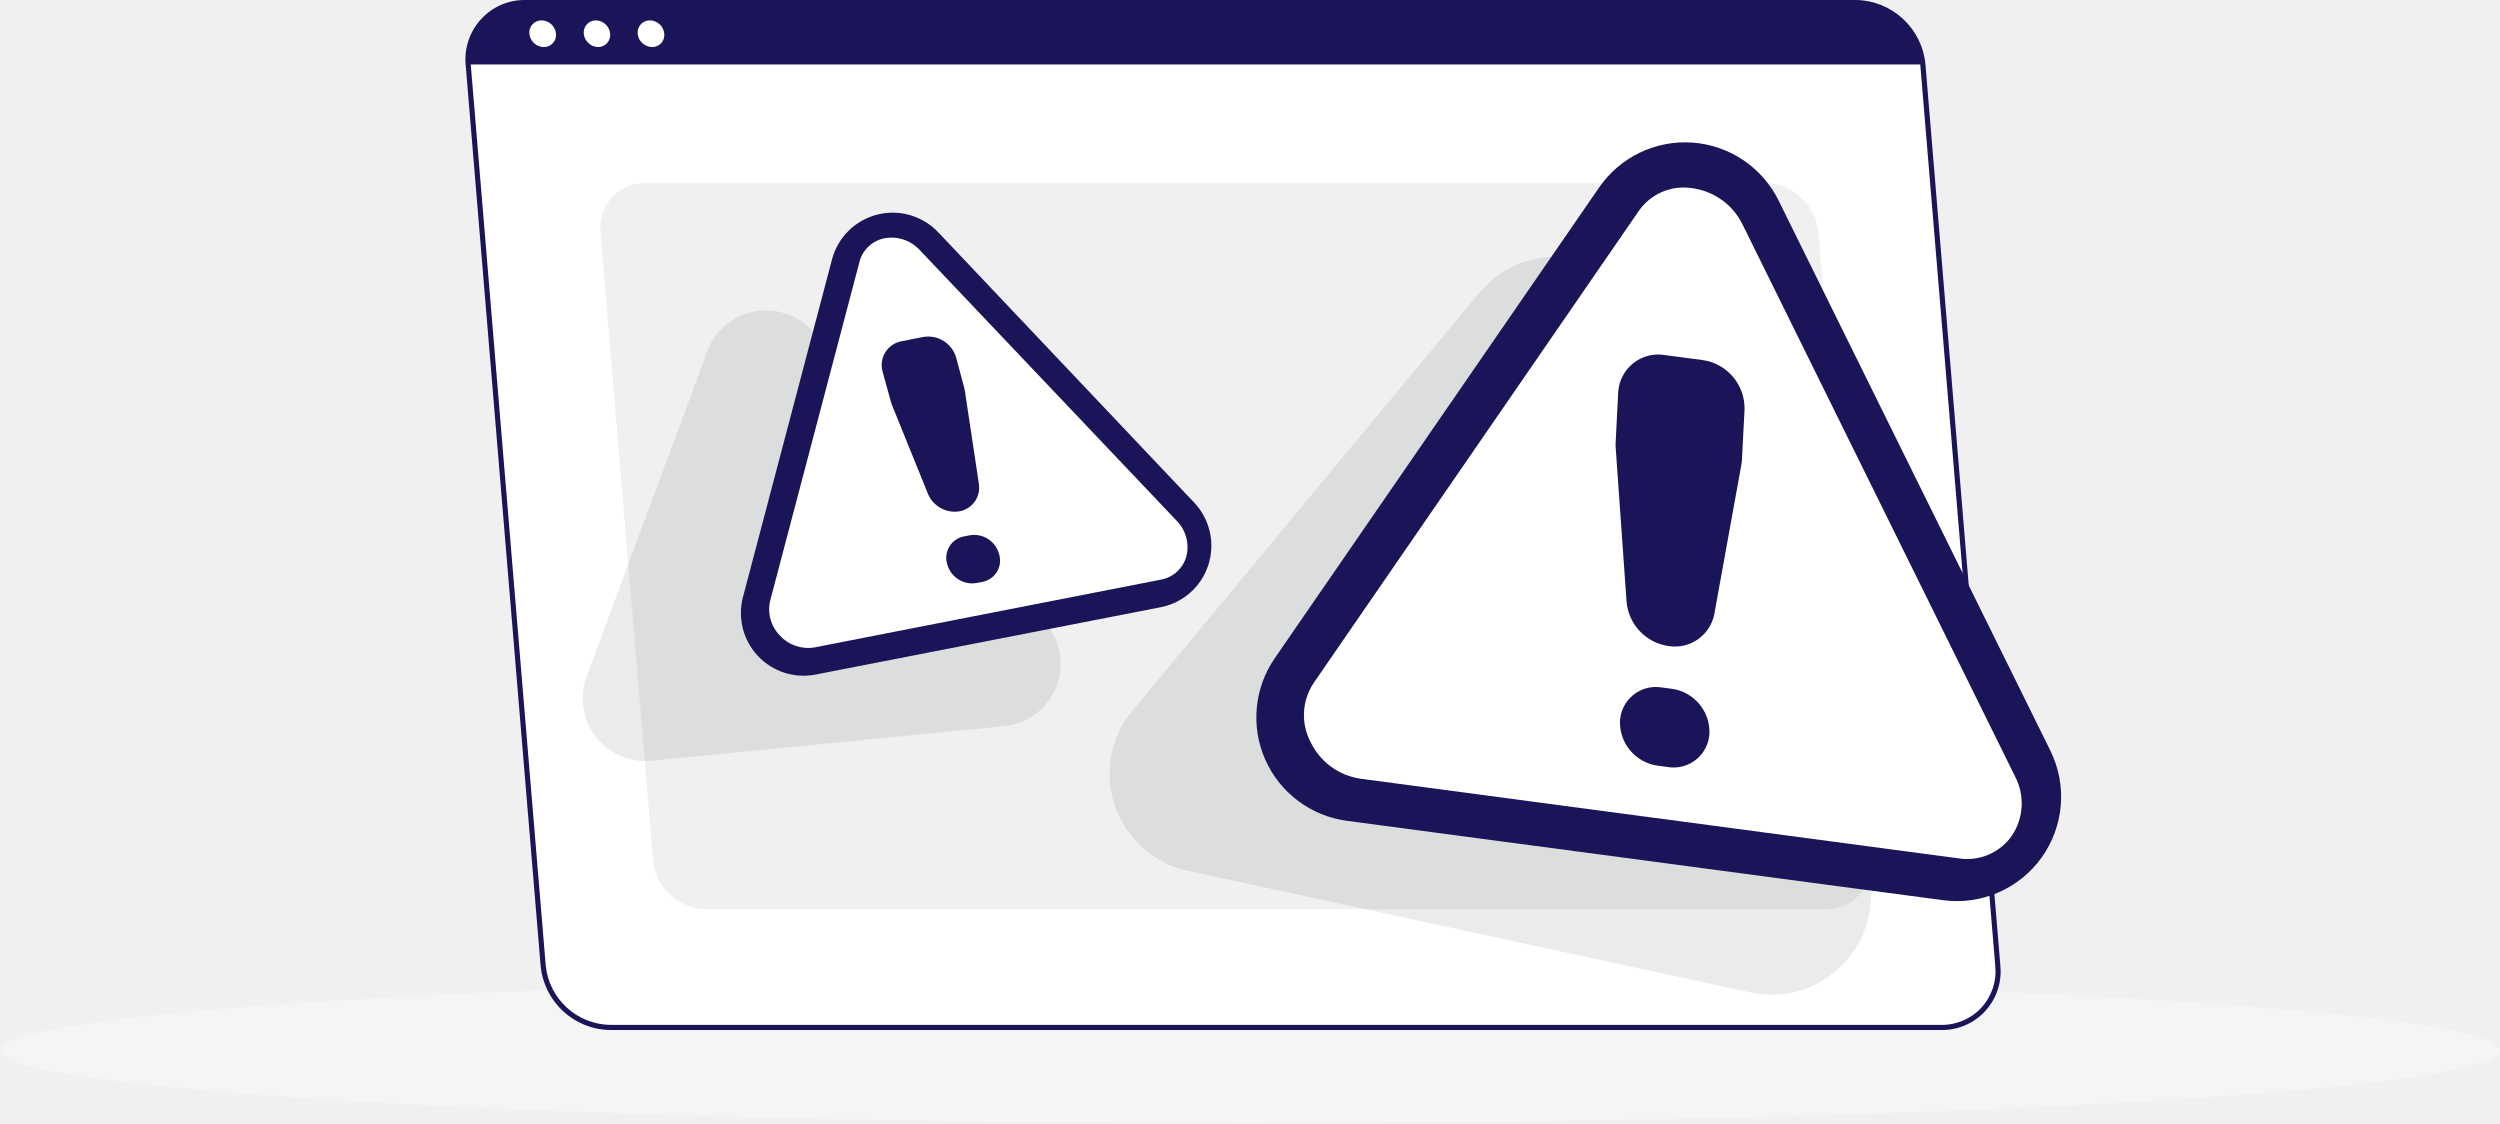
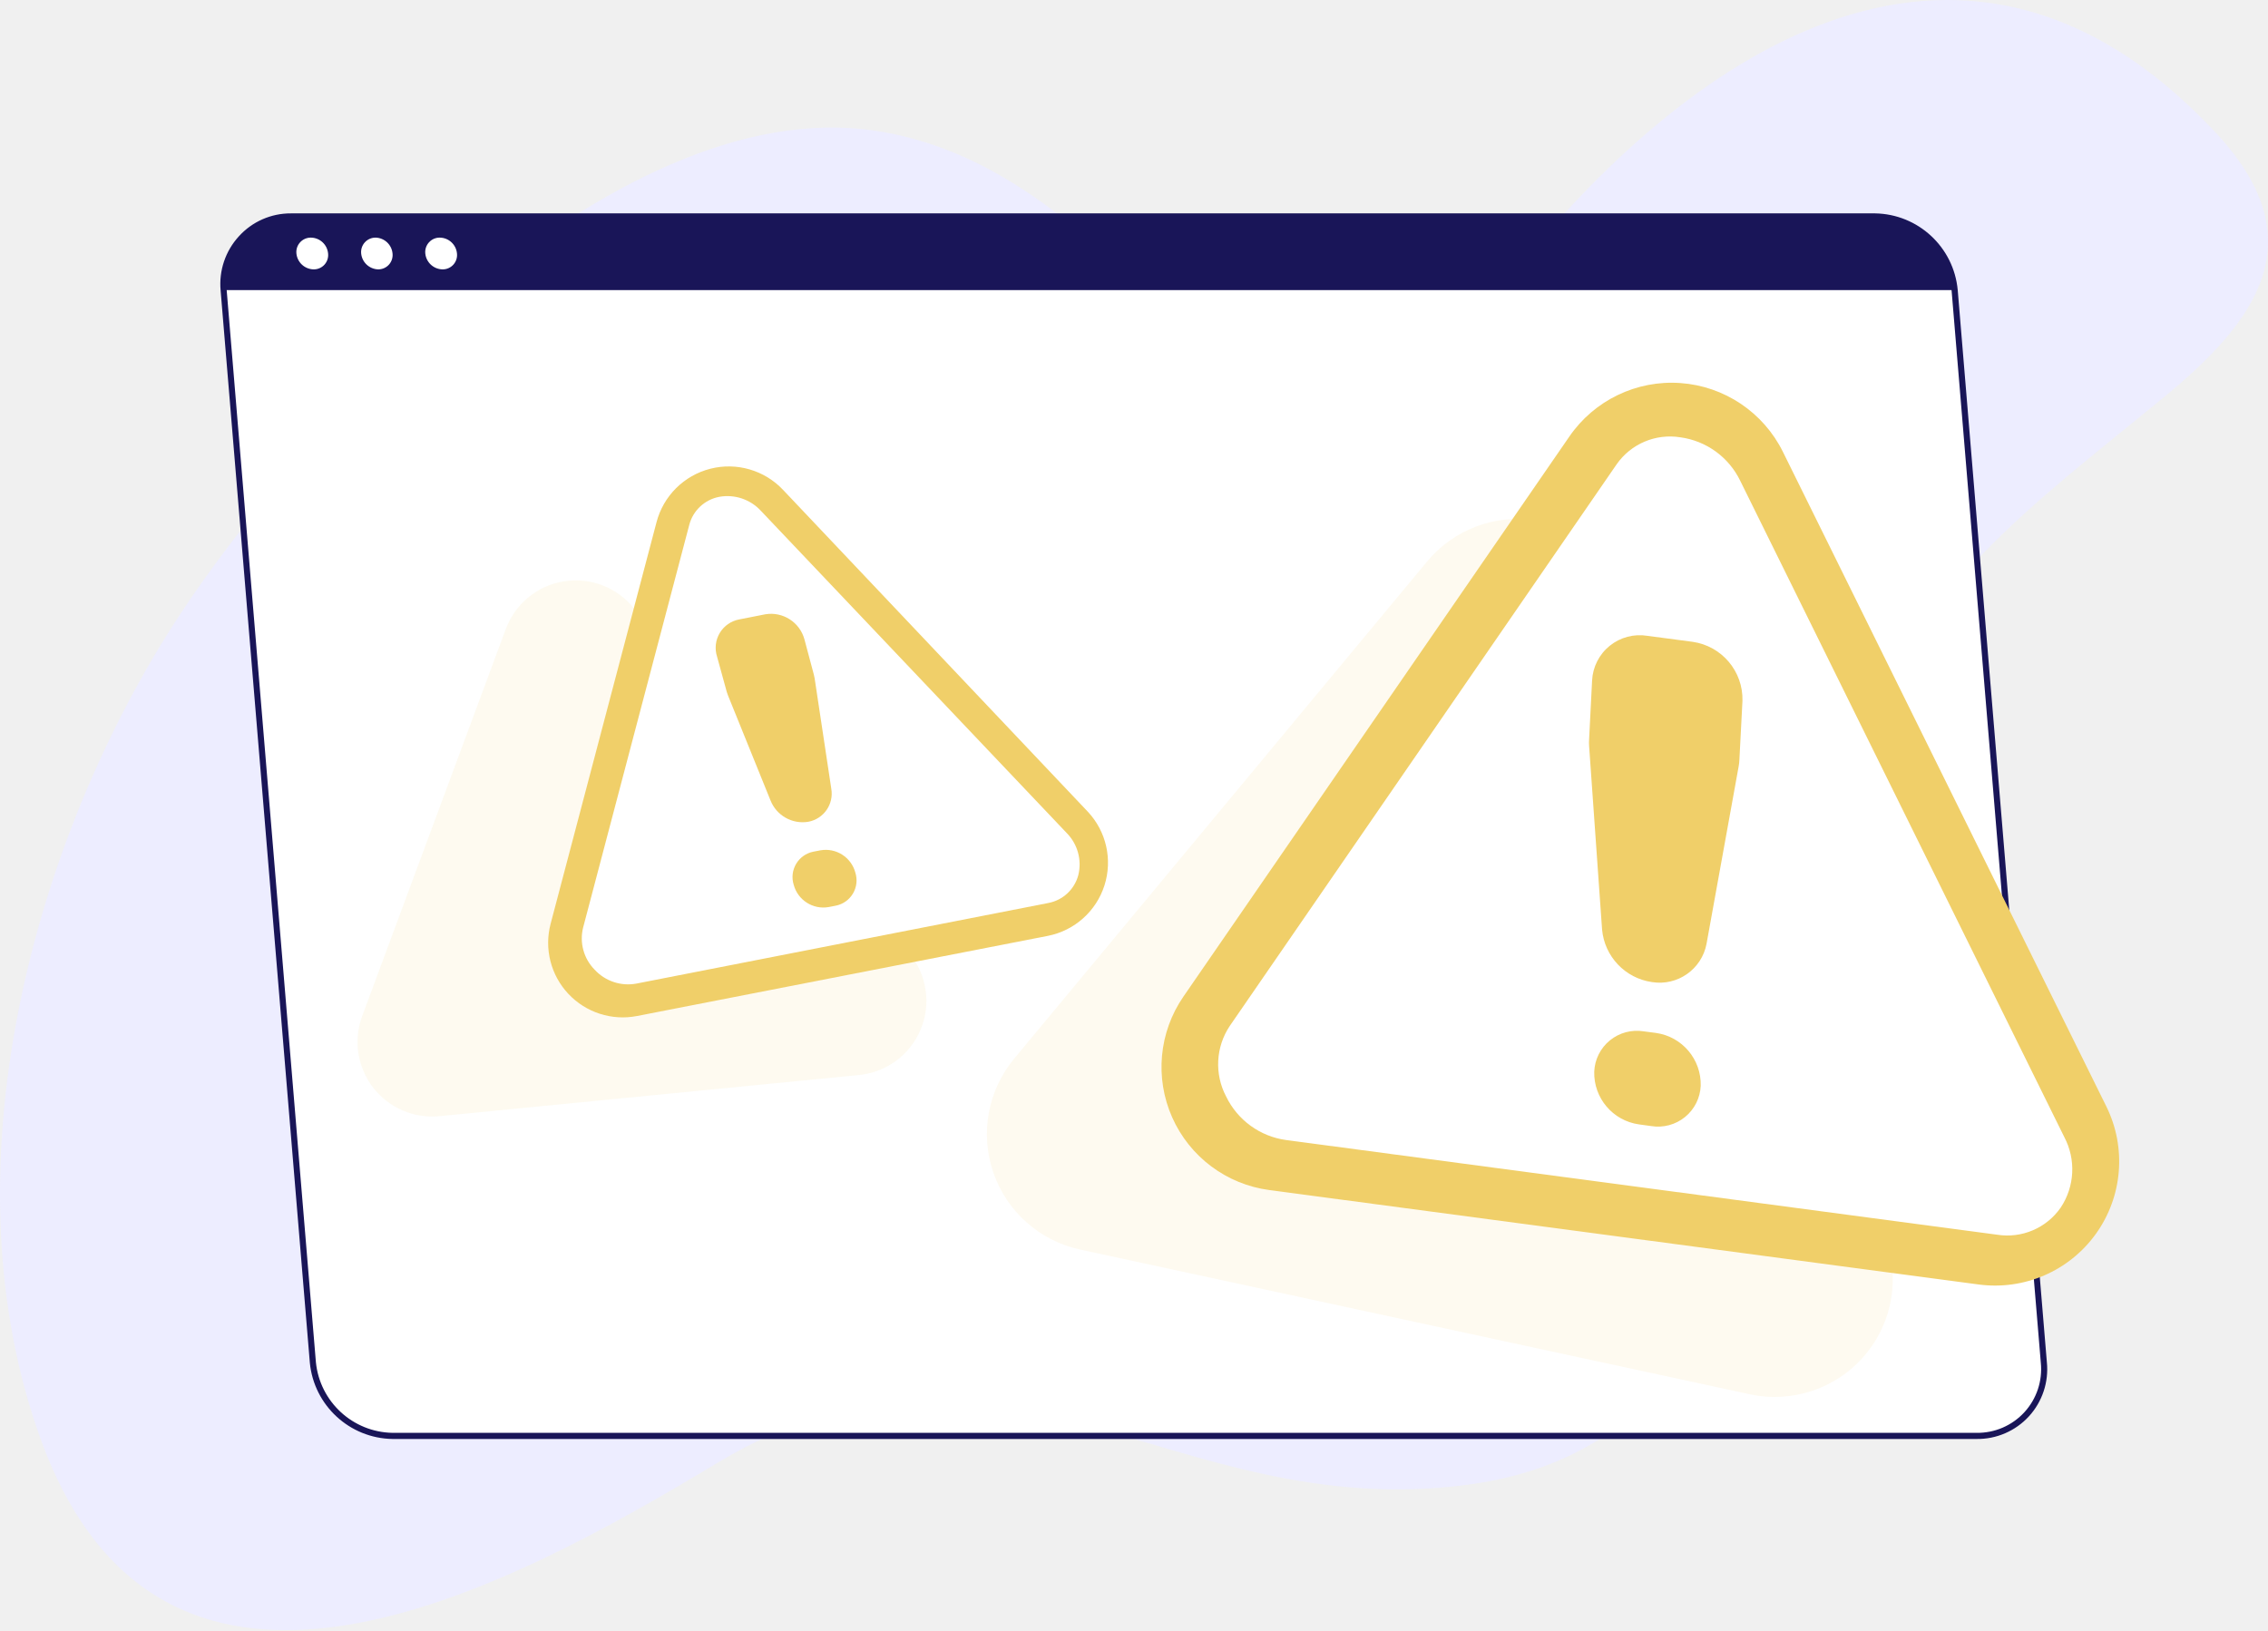
- <svg xmlns="http://www.w3.org/2000/svg" viewBox="0 0 387.78 174.242" version="1.1" id="svg128" width="387.78" height="174.242">
+ <svg xmlns="http://www.w3.org/2000/svg" viewBox="0 0 295.631 212.506" version="1.1" id="svg128" width="295.631" height="212.506">
  <defs id="defs132" />
-   <g id="freepik--Warning--inject-3" transform="translate(-2.4508,-153.9998)">
-     <g id="g545">
-       <g id="freepik--Shadow--inject-3" transform="translate(-53.6592,-99.3184)">
-         <ellipse id="freepik--path--inject-3" cx="250" cy="416.24" rx="193.89" ry="11.32" style="fill:#f5f5f5" />
-       </g>
+   <g id="freepik--Warning--inject-3" transform="translate(-63.70701,-114.4726)">
+     <path d="m 305.43,212.21 c -13.471,32.015 -4.371,89.703 -50.482,95.821 -38.675,5.122 -61.107,-24.879 -97.704,-2.872 -26.672,16.037 -72.172,41.285 -88.237,-3.087 -12.563,-34.707 -1.301,-77.85 18.131,-107.45 15.275,-23.29 56.022,-68.348 90.683,-63.099 38.954,5.871 48.549,61.947 83.47,18.206 21.008,-26.315 57.345,-54.111 91.149,-18.053 13.337,14.222 5.279,24.782 -6.82,34.701 -17.844,14.622 -30.936,23.824 -40.191,45.833 z" style="fill:#ededff;fill-opacity:1;stroke-width:0.986" id="path2" />
+     <g id="g59999" transform="translate(17.78409,-11.71148)">
      <path d="M 303.56,313.37 H 97.08 A 10.63,10.63 0 0 1 86.71,303.79 L 75.08,164 a 8.7,8.7 0 0 1 8.78,-9.58 h 206.47 a 10.64,10.64 0 0 1 10.38,9.58 l 11.63,139.77 a 8.71,8.71 0 0 1 -8.78,9.6 z" style="fill:#ffffff" id="path97" />
      <path d="M 303.56,313.77 H 97.08 A 11,11 0 0 1 86.31,303.83 L 74.68,164.05 a 9.2,9.2 0 0 1 2.37,-7.05 9.1,9.1 0 0 1 6.81,-3 h 206.47 a 11,11 0 0 1 10.78,10 l 11.62,139.77 a 9.09,9.09 0 0 1 -9.17,10 z M 83.86,154.84 A 8.3,8.3 0 0 0 75.47,164 L 87.1,303.76 a 10.22,10.22 0 0 0 10,9.21 h 206.46 a 8.3,8.3 0 0 0 8.38,-9.14 L 300.31,164.05 a 10.21,10.21 0 0 0 -10,-9.21 z" style="fill:#191558" id="path99" />
      <path d="M 290.33,154.44 H 83.86 A 8.7,8.7 0 0 0 75.08,164 h 225.63 a 10.64,10.64 0 0 0 -10.38,-9.56 z" style="fill:#191558" id="path101" />
      <path d="m 88.69,159.23 a 1.87,1.87 0 0 1 -1.89,2.07 2.3,2.3 0 0 1 -2.24,-2.07 1.88,1.88 0 0 1 1.89,-2.07 2.28,2.28 0 0 1 2.24,2.07 z" style="fill:#ffffff" id="path103" />
      <path d="m 97.09,159.23 a 1.87,1.87 0 0 1 -1.89,2.07 2.3,2.3 0 0 1 -2.2,-2.07 1.88,1.88 0 0 1 1.89,-2.07 2.28,2.28 0 0 1 2.2,2.07 z" style="fill:#ffffff" id="path105" />
      <path d="m 105.49,159.23 a 1.87,1.87 0 0 1 -1.89,2.07 2.3,2.3 0 0 1 -2.24,-2.07 1.88,1.88 0 0 1 1.89,-2.07 2.28,2.28 0 0 1 2.24,2.07 z" style="fill:#ffffff" id="path107" />
-       <path d="M 285.64,295.05 H 112 a 8.45,8.45 0 0 1 -8.25,-7.61 L 95.59,190 a 6.92,6.92 0 0 1 7,-7.61 h 173.67 a 8.45,8.45 0 0 1 8.25,7.61 l 8.11,97.49 a 6.92,6.92 0 0 1 -6.98,7.56 z" style="fill:#f0f0f0" id="path109" />
-       <path d="m 231.92,199.41 -53.8,64.78 a 15.39,15.39 0 0 0 8.58,24.88 l 87.3,18.87 a 15.39,15.39 0 0 0 17.55,-20.76 l -33.47,-83.66 a 15.39,15.39 0 0 0 -26.16,-4.11 z" style="opacity:0.1;fill:#263238" id="path111" />
-       <path d="M 112.16,208.49 93.42,259 a 9.72,9.72 0 0 0 10.06,13 l 54.73,-5.37 a 9.72,9.72 0 0 0 6.65,-15.74 l -36,-45.1 a 9.72,9.72 0 0 0 -16.7,2.7 z" style="opacity:0.1;fill:#263238" id="path113" />
-       <path d="m 250.48,183.1 -50.3,73 a 16.18,16.18 0 0 0 11.2,25.22 l 92.46,12.31 a 16.18,16.18 0 0 0 16.64,-23.21 l -42.16,-85.34 a 16.18,16.18 0 0 0 -27.84,-1.98 z" style="fill:#191558" id="path115" />
+       <path d="m 231.92,199.41 -53.8,64.78 a 15.39,15.39 0 0 0 8.58,24.88 l 87.3,18.87 a 15.39,15.39 0 0 0 17.55,-20.76 l -33.47,-83.66 a 15.39,15.39 0 0 0 -26.16,-4.11 z" style="fill:#fefaf0;fill-opacity:1" id="path111" />
+       <path d="m 111.853,208.183 -18.74,50.51 a 9.72,9.72 0 0 0 10.06,13 l 54.73,-5.37 a 9.72,9.72 0 0 0 6.65,-15.74 l -36,-45.1 a 9.72,9.72 0 0 0 -16.7,2.7 z" style="opacity:0.1;fill:#f0cf69;fill-opacity:1" id="path113" />
+       <path d="m 250.48,183.1 -50.3,73 a 16.18,16.18 0 0 0 11.2,25.22 l 92.46,12.31 a 16.18,16.18 0 0 0 16.64,-23.21 l -42.16,-85.34 a 16.18,16.18 0 0 0 -27.84,-1.98 z" style="fill:#f0cf69;fill-opacity:1" id="path115" />
      <path d="m 213.57,274.8 a 10.22,10.22 0 0 1 -7.82,-5.67 9,9 0 0 1 0.47,-9.2 l 50.43,-73.22 a 8.48,8.48 0 0 1 8.29,-3.52 10.2,10.2 0 0 1 7.82,5.67 L 315,274.41 a 9,9 0 0 1 -0.47,9.2 8.47,8.47 0 0 1 -8.29,3.53 z" style="fill:#ffffff" id="path117" />
-       <path d="m 260.65,209.07 5.89,0.78 a 7.57,7.57 0 0 1 6.51,7.7 l -0.4,7.68 a 5.7,5.7 0 0 1 -0.09,0.83 l -4.19,23.15 a 6.23,6.23 0 0 1 -7.11,5 v 0 a 7.61,7.61 0 0 1 -6.51,-6.87 l -1.69,-23.92 a 5.77,5.77 0 0 1 0,-0.83 l 0.39,-7.69 a 6.21,6.21 0 0 1 7.2,-5.83 z m -0.47,51.56 1.6,0.21 a 6.78,6.78 0 0 1 5.83,6.89 v 0 a 5.57,5.57 0 0 1 -6.45,5.25 l -1.6,-0.22 a 6.77,6.77 0 0 1 -5.83,-6.88 v 0 a 5.56,5.56 0 0 1 6.45,-5.25 z" style="fill:#191558" id="path119" />
-       <path d="m 131.5,194.26 -13.81,52.37 a 9.72,9.72 0 0 0 11.27,12 l 53.57,-10.45 A 9.72,9.72 0 0 0 187.72,232 L 148,190.05 a 9.73,9.73 0 0 0 -16.5,4.21 z" style="fill:#191558" id="path121" />
+       <path d="m 260.65,209.07 5.89,0.78 a 7.57,7.57 0 0 1 6.51,7.7 l -0.4,7.68 a 5.7,5.7 0 0 1 -0.09,0.83 l -4.19,23.15 a 6.23,6.23 0 0 1 -7.11,5 v 0 a 7.61,7.61 0 0 1 -6.51,-6.87 l -1.69,-23.92 a 5.77,5.77 0 0 1 0,-0.83 l 0.39,-7.69 a 6.21,6.21 0 0 1 7.2,-5.83 z m -0.47,51.56 1.6,0.21 a 6.78,6.78 0 0 1 5.83,6.89 v 0 a 5.57,5.57 0 0 1 -6.45,5.25 l -1.6,-0.22 a 6.77,6.77 0 0 1 -5.83,-6.88 v 0 a 5.56,5.56 0 0 1 6.45,-5.25 z" style="fill:#f0cf69;fill-opacity:1" id="path119" />
+       <path d="m 131.5,194.26 -13.81,52.37 a 9.72,9.72 0 0 0 11.27,12 l 53.57,-10.45 A 9.72,9.72 0 0 0 187.72,232 L 148,190.05 a 9.73,9.73 0 0 0 -16.5,4.21 z" style="fill:#f0cf69;fill-opacity:1" id="path121" />
      <path d="m 128.85,254.41 a 5.93,5.93 0 0 1 -5.42,-1.82 5.81,5.81 0 0 1 -1.5,-5.48 l 13.84,-52.51 a 5,5 0 0 1 3.92,-3.65 5.94,5.94 0 0 1 5.42,1.83 l 39.86,42 a 5.82,5.82 0 0 1 1.51,5.48 5,5 0 0 1 -3.92,3.64 z" style="fill:#ffffff" id="path123" />
-       <path d="m 142.29,206.93 3.41,-0.67 a 4.52,4.52 0 0 1 5.08,3.27 l 1.22,4.57 a 4.64,4.64 0 0 1 0.11,0.51 l 2.17,14.39 a 3.73,3.73 0 0 1 -3,4.31 v 0 a 4.5,4.5 0 0 1 -4.92,-2.78 l -5.54,-13.68 a 4,4 0 0 1 -0.17,-0.49 l -1.26,-4.58 a 3.76,3.76 0 0 1 2.9,-4.85 z m 9.65,30.28 0.93,-0.18 a 4,4 0 0 1 4.55,2.92 v 0 a 3.36,3.36 0 0 1 -2.56,4.3 l -0.93,0.18 a 4,4 0 0 1 -4.55,-2.91 v 0 a 3.37,3.37 0 0 1 2.56,-4.31 z" style="fill:#191558" id="path125" />
+       <path d="m 142.29,206.93 3.41,-0.67 a 4.52,4.52 0 0 1 5.08,3.27 l 1.22,4.57 a 4.64,4.64 0 0 1 0.11,0.51 l 2.17,14.39 a 3.73,3.73 0 0 1 -3,4.31 v 0 a 4.5,4.5 0 0 1 -4.92,-2.78 l -5.54,-13.68 a 4,4 0 0 1 -0.17,-0.49 l -1.26,-4.58 a 3.76,3.76 0 0 1 2.9,-4.85 z m 9.65,30.28 0.93,-0.18 a 4,4 0 0 1 4.55,2.92 v 0 a 3.36,3.36 0 0 1 -2.56,4.3 l -0.93,0.18 a 4,4 0 0 1 -4.55,-2.91 v 0 a 3.37,3.37 0 0 1 2.56,-4.31 z" style="fill:#f0cf69;fill-opacity:1" id="path125" />
    </g>
  </g>
</svg>
